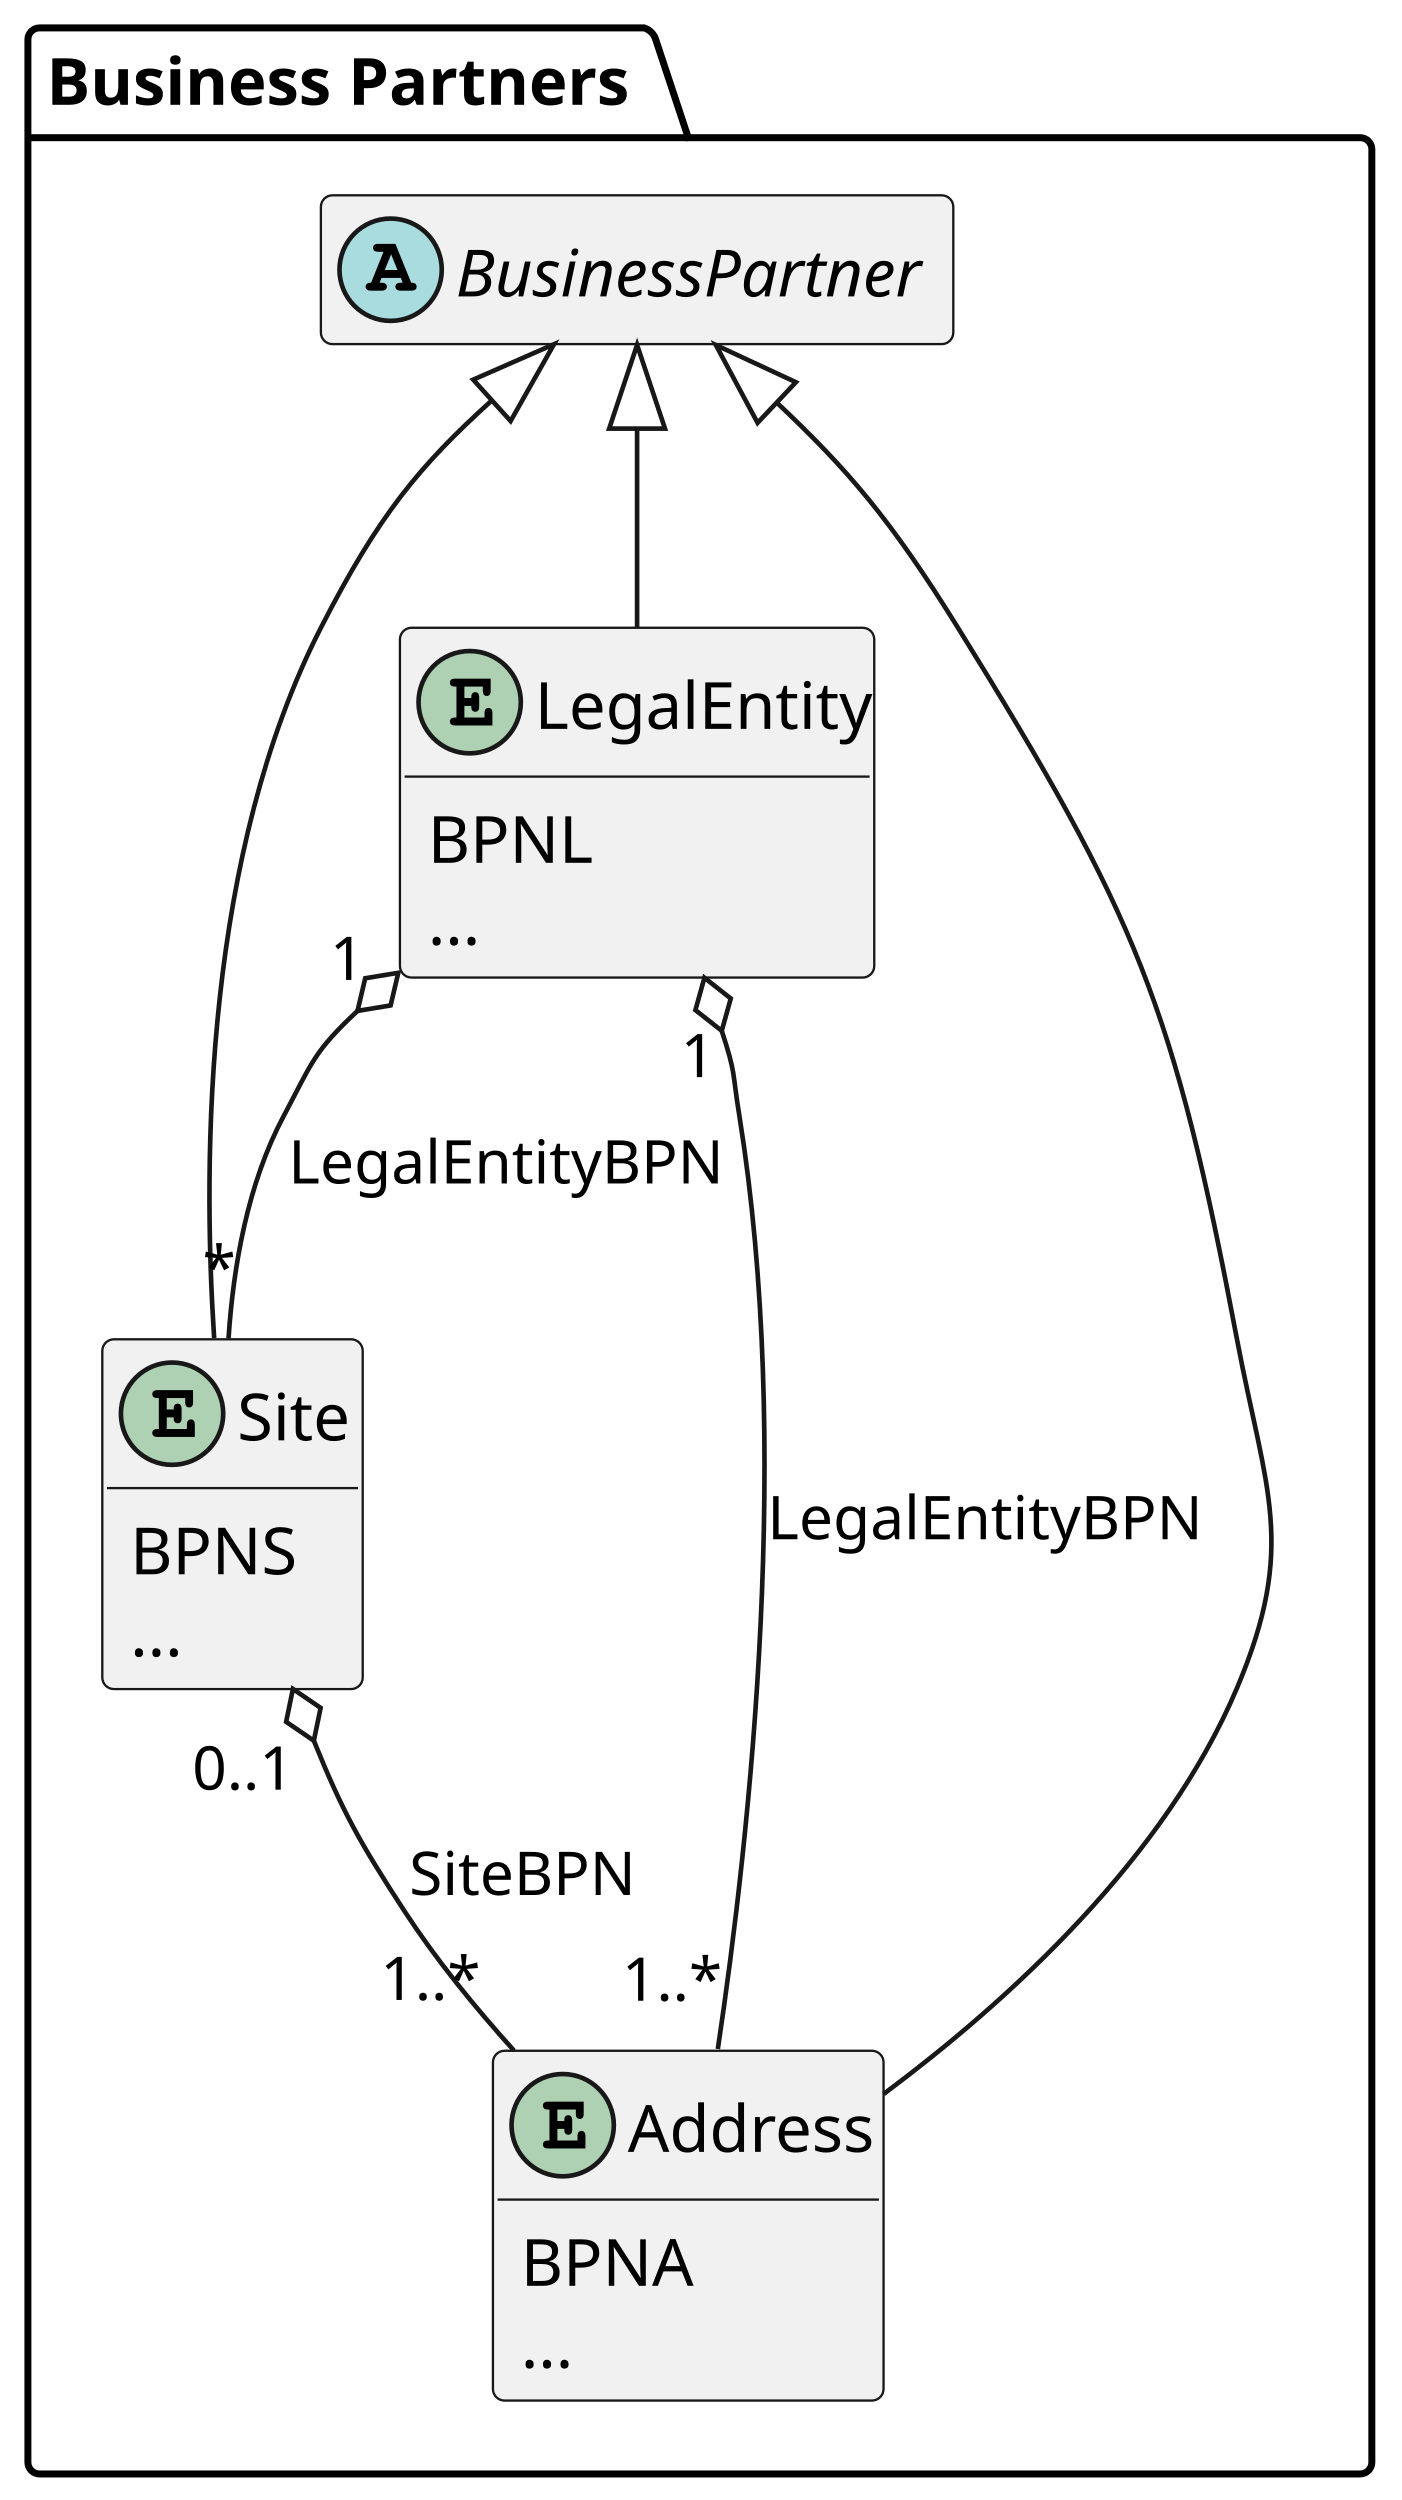
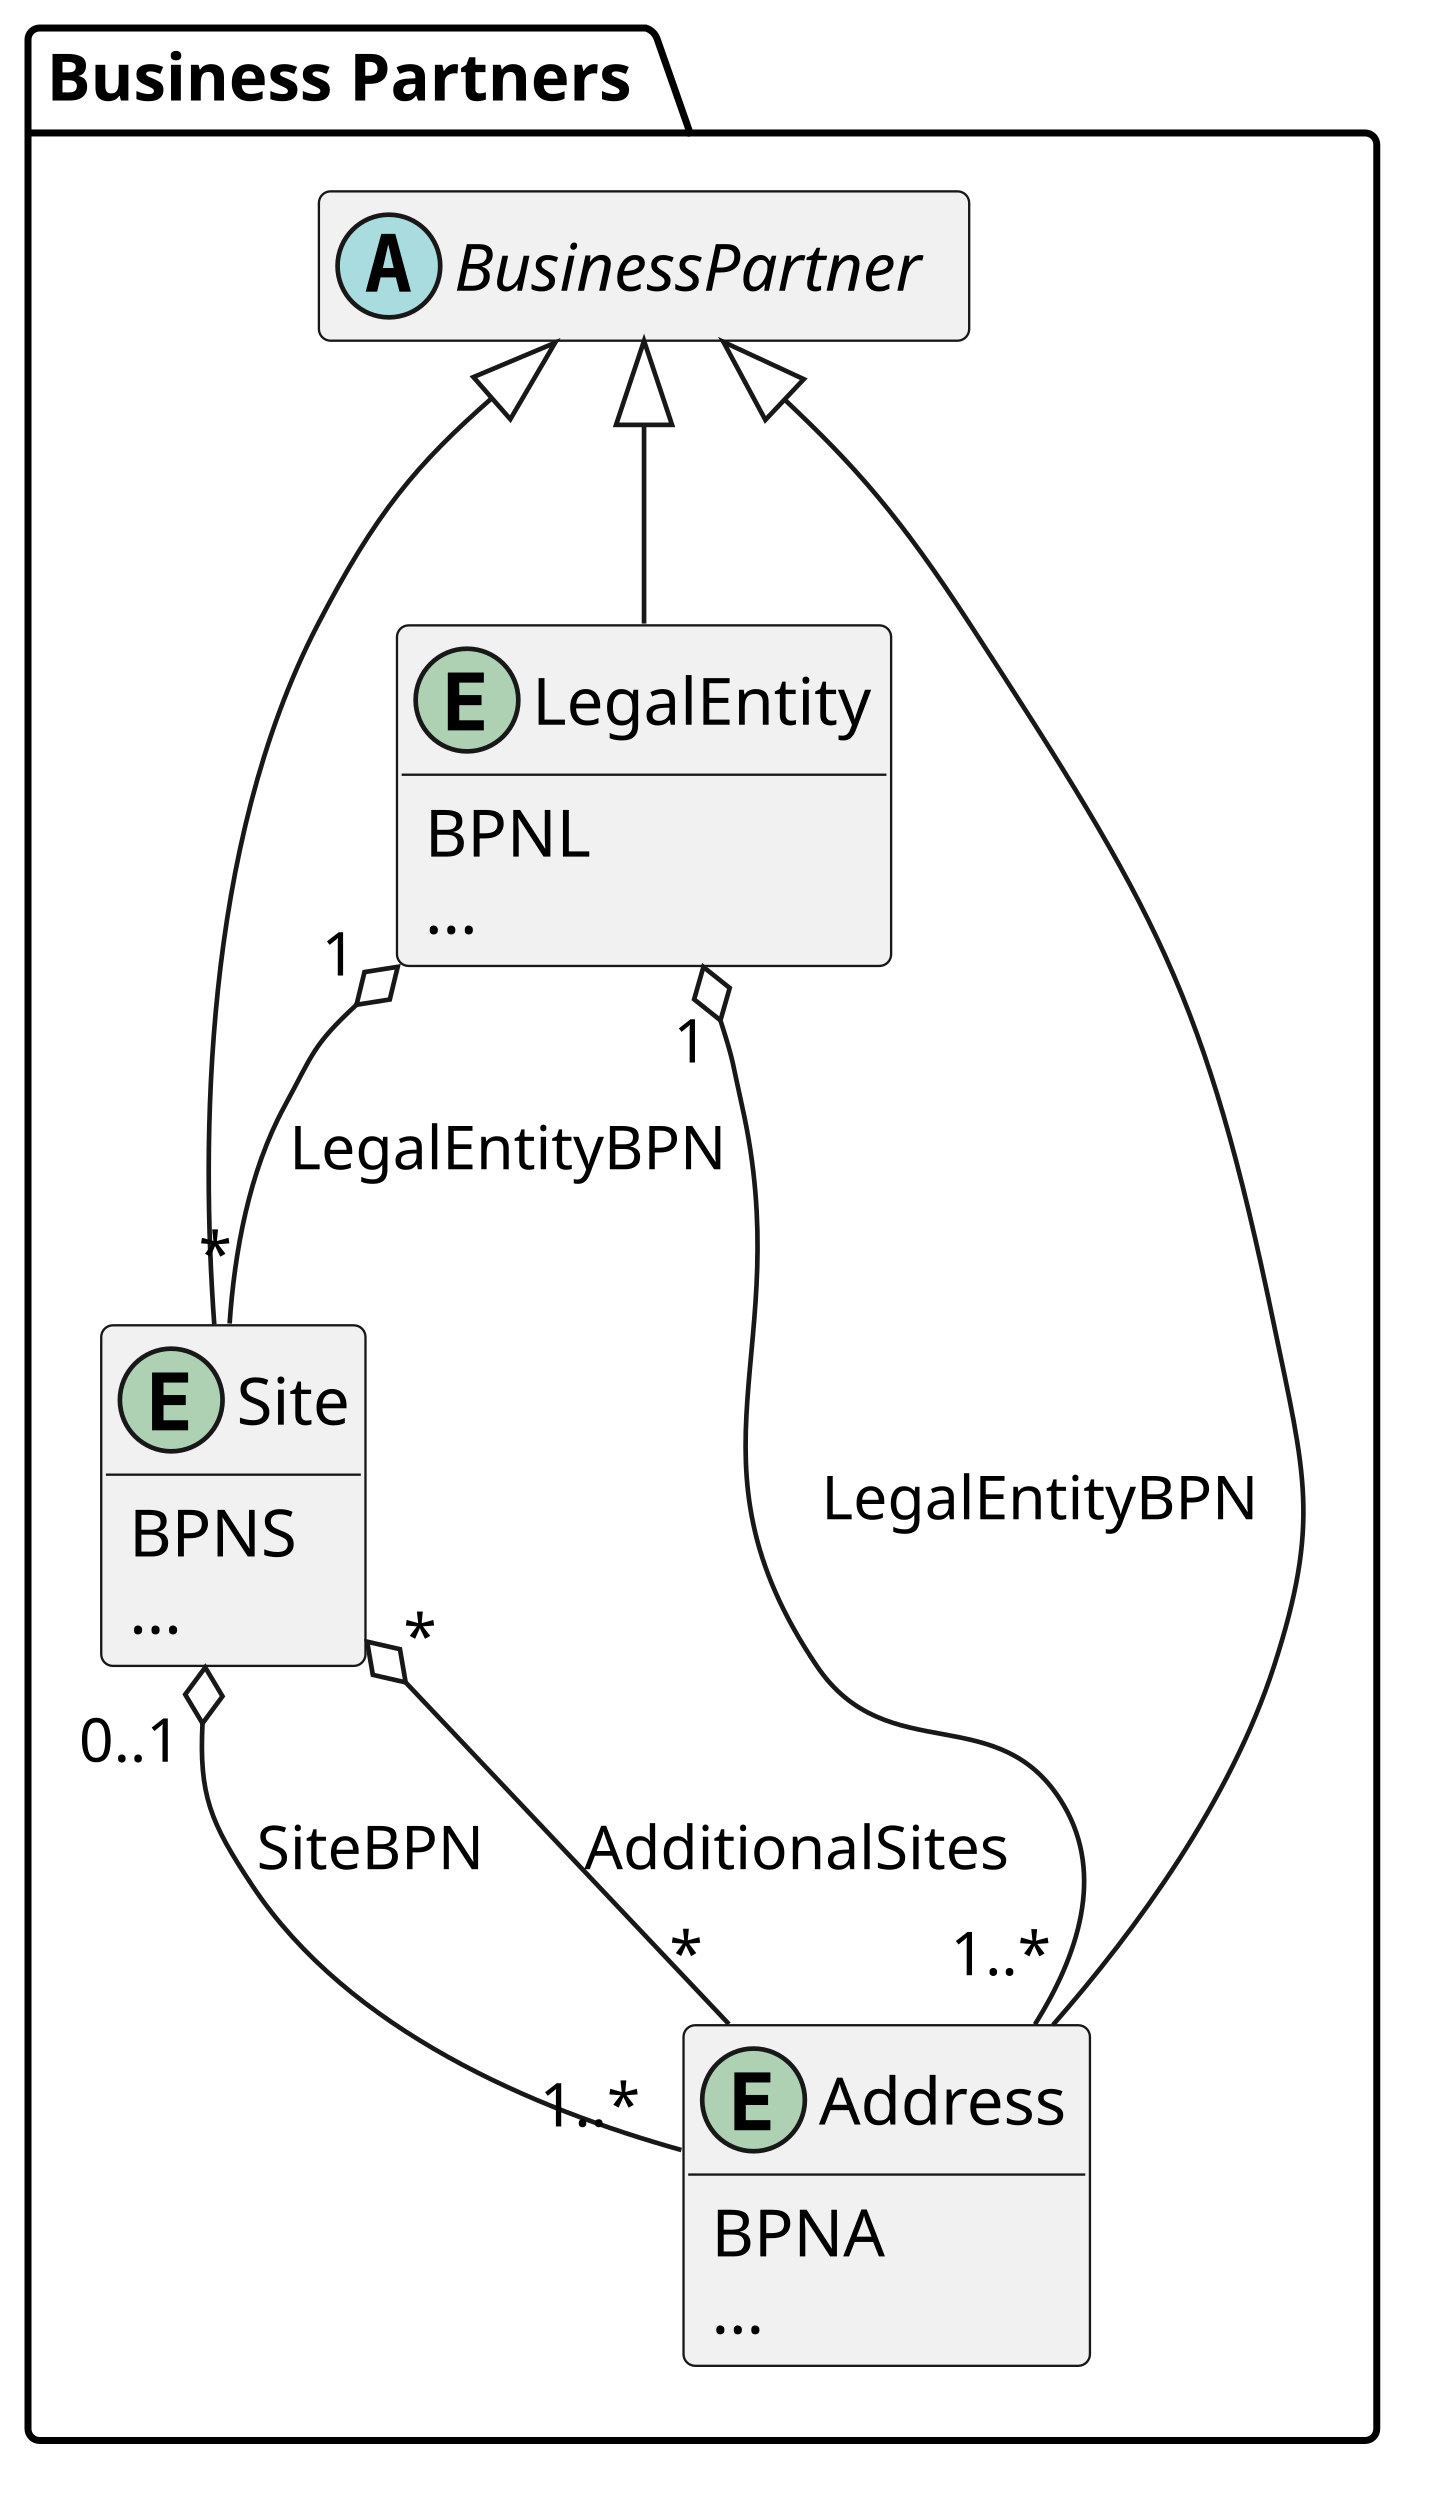
- <svg xmlns="http://www.w3.org/2000/svg" contentStyleType="text/css" height="280.729px" preserveAspectRatio="none" style="width:157px;height:280px;background:#FFFFFF;" version="1.1" viewBox="0 0 157 280" width="157.292px" zoomAndPan="magnify">
+ <svg xmlns="http://www.w3.org/2000/svg" contentStyleType="text/css" data-diagram-type="CLASS" height="279.688px" preserveAspectRatio="none" style="width:161px;height:279px;background:#FFFFFF;" version="1.1" viewBox="0 0 161 279" width="161.458px" zoomAndPan="magnify">
  <defs />
  <g>
-     <g id="cluster_Business Partners">
-       <path d="M4.427,3.125 L72.135,3.125 A1.953,1.953 0 0 1 73.438,4.427 L77.083,15.421 L152.344,15.421 A1.302,1.302 0 0 1 153.646,16.724 L153.646,275.781 A1.302,1.302 0 0 1 152.344,277.083 L4.427,277.083 A1.302,1.302 0 0 1 3.125,275.781 L3.125,4.427 A1.302,1.302 0 0 1 4.427,3.125 " fill="none" style="stroke:#000000;stroke-width:0.781;" />
-       <line style="stroke:#000000;stroke-width:0.781;" x1="3.125" x2="77.083" y1="15.421" y2="15.421" />
-       <text fill="#000000" font-family="sans-serif" font-size="7.292" font-weight="bold" lengthAdjust="spacing" textLength="67.188" x="5.208" y="11.736">Business Partners</text>
+     <g class="cluster" data-qualified-name="Business Partners" data-source-line="4" id="ent0001">
+       <path d="M4.427,3.125 L72.061,3.125 A1.953,1.953 0 0 1 73.363,4.427 L77.009,14.838 L152.344,14.838 A1.302,1.302 0 0 1 153.646,16.14 L153.646,271.057 A1.302,1.302 0 0 1 152.344,272.359 L4.427,272.359 A1.302,1.302 0 0 1 3.125,271.057 L3.125,4.427 A1.302,1.302 0 0 1 4.427,3.125" fill="none" style="stroke:#000000;stroke-width:0.781;" />
+       <line style="stroke:#000000;stroke-width:0.781;" x1="3.125" x2="77.009" y1="14.838" y2="14.838" />
+       <text fill="#000000" font-family="sans-serif" font-size="7.292" font-weight="700" lengthAdjust="spacing" textLength="67.113" x="5.208" y="11.216">Business Partners</text>
    </g>
-     <g id="elem_LegalEntity">
-       <rect codeLine="5" fill="#F1F1F1" height="39.176" id="LegalEntity" rx="1.302" ry="1.302" style="stroke:#181818;stroke-width:0.26;" width="53.125" x="44.792" y="70.312" />
-       <ellipse cx="52.604" cy="78.646" fill="#ADD1B2" rx="5.729" ry="5.729" style="stroke:#181818;stroke-width:0.521;" />
-       <path d="M52.01,79.061 L52.01,80.363 L54.264,80.363 L54.264,79.883 Q54.264,79.565 54.386,79.427 Q54.517,79.289 54.712,79.289 Q54.907,79.289 55.029,79.427 Q55.151,79.565 55.151,79.883 L55.151,81.25 L50.985,81.25 Q50.659,81.25 50.521,81.128 Q50.391,81.006 50.391,80.802 Q50.391,80.607 50.529,80.485 Q50.667,80.363 50.985,80.363 L51.123,80.363 L51.123,76.896 L50.985,76.896 Q50.659,76.896 50.521,76.774 Q50.391,76.652 50.391,76.449 Q50.391,76.253 50.521,76.131 Q50.659,76.009 50.985,76.009 L54.956,76.009 L54.956,77.36 Q54.956,77.677 54.834,77.816 Q54.72,77.946 54.517,77.946 Q54.321,77.946 54.199,77.816 Q54.077,77.677 54.077,77.36 L54.077,76.896 L52.01,76.896 L52.01,78.174 L52.783,78.174 Q52.783,77.832 52.848,77.734 Q52.987,77.523 53.231,77.523 Q53.426,77.523 53.548,77.661 Q53.67,77.791 53.67,78.109 L53.67,79.134 Q53.67,79.419 53.605,79.517 Q53.467,79.72 53.231,79.72 Q52.987,79.72 52.848,79.508 Q52.783,79.411 52.783,79.061 L52.01,79.061 Z " fill="#000000" />
-       <text fill="#000000" font-family="sans-serif" font-size="7.292" lengthAdjust="spacing" textLength="36.458" x="59.896" y="81.629">LegalEntity</text>
-       <line style="stroke:#181818;stroke-width:0.26;" x1="45.312" x2="97.396" y1="86.979" y2="86.979" />
-       <text fill="#000000" font-family="sans-serif" font-size="7.292" lengthAdjust="spacing" textLength="18.229" x="47.917" y="96.632">BPNL</text>
-       <text fill="#000000" font-family="sans-serif" font-size="7.292" lengthAdjust="spacing" textLength="6.25" x="47.917" y="105.803">...</text>
+     <g class="entity" data-qualified-name="Business Partners.LegalEntity" data-source-line="5" id="ent0002">
+       <rect fill="#F1F1F1" height="38.009" rx="1.302" ry="1.302" style="stroke:#181818;stroke-width:0.26;" width="55.147" x="44.302" y="69.792" />
+       <ellipse cx="52.115" cy="78.125" fill="#ADD1B2" rx="5.729" ry="5.729" style="stroke:#181818;stroke-width:0.521;" />
+       <path d="M53.997,81.51 L49.976,81.51 L49.976,75.056 L53.997,75.056 L53.997,76.18 L51.252,76.18 L51.252,77.572 L53.738,77.572 L53.738,78.696 L51.252,78.696 L51.252,80.386 L53.997,80.386 Z " fill="#000000" />
+       <text fill="#000000" font-family="sans-serif" font-size="7.292" lengthAdjust="spacing" textLength="38.481" x="59.406" y="80.881">LegalEntity</text>
+       <line style="stroke:#181818;stroke-width:0.26;" x1="44.823" x2="98.928" y1="86.458" y2="86.458" />
+       <text fill="#000000" font-family="sans-serif" font-size="7.292" lengthAdjust="spacing" textLength="17.499" x="47.427" y="95.591">BPNL</text>
+       <text fill="#000000" font-family="sans-serif" font-size="7.292" lengthAdjust="spacing" textLength="6.921" x="47.427" y="104.179">...</text>
    </g>
-     <g id="elem_Site">
-       <rect codeLine="10" fill="#F1F1F1" height="39.176" id="Site" rx="1.302" ry="1.302" style="stroke:#181818;stroke-width:0.26;" width="29.167" x="11.458" y="150" />
-       <ellipse cx="19.271" cy="158.333" fill="#ADD1B2" rx="5.729" ry="5.729" style="stroke:#181818;stroke-width:0.521;" />
-       <path d="M18.677,158.748 L18.677,160.05 L20.931,160.05 L20.931,159.57 Q20.931,159.253 21.053,159.115 Q21.183,158.976 21.379,158.976 Q21.574,158.976 21.696,159.115 Q21.818,159.253 21.818,159.57 L21.818,160.938 L17.651,160.938 Q17.326,160.938 17.188,160.815 Q17.057,160.693 17.057,160.49 Q17.057,160.295 17.196,160.173 Q17.334,160.05 17.651,160.05 L17.79,160.05 L17.79,156.584 L17.651,156.584 Q17.326,156.584 17.188,156.462 Q17.057,156.339 17.057,156.136 Q17.057,155.941 17.188,155.819 Q17.326,155.697 17.651,155.697 L21.623,155.697 L21.623,157.048 Q21.623,157.365 21.501,157.503 Q21.387,157.633 21.183,157.633 Q20.988,157.633 20.866,157.503 Q20.744,157.365 20.744,157.048 L20.744,156.584 L18.677,156.584 L18.677,157.861 L19.45,157.861 Q19.45,157.519 19.515,157.422 Q19.653,157.21 19.898,157.21 Q20.093,157.21 20.215,157.349 Q20.337,157.479 20.337,157.796 L20.337,158.822 Q20.337,159.106 20.272,159.204 Q20.134,159.408 19.898,159.408 Q19.653,159.408 19.515,159.196 Q19.45,159.098 19.45,158.748 L18.677,158.748 Z " fill="#000000" />
-       <text fill="#000000" font-family="sans-serif" font-size="7.292" lengthAdjust="spacing" textLength="12.5" x="26.562" y="161.317">Site</text>
-       <line style="stroke:#181818;stroke-width:0.26;" x1="11.979" x2="40.104" y1="166.667" y2="166.667" />
-       <text fill="#000000" font-family="sans-serif" font-size="7.292" lengthAdjust="spacing" textLength="18.75" x="14.583" y="176.319">BPNS</text>
-       <text fill="#000000" font-family="sans-serif" font-size="7.292" lengthAdjust="spacing" textLength="6.25" x="14.583" y="185.491">...</text>
+     <g class="entity" data-qualified-name="Business Partners.Site" data-source-line="10" id="ent0003">
+       <rect fill="#F1F1F1" height="38.009" rx="1.302" ry="1.302" style="stroke:#181818;stroke-width:0.26;" width="29.491" x="11.297" y="147.906" />
+       <ellipse cx="19.109" cy="156.24" fill="#ADD1B2" rx="5.729" ry="5.729" style="stroke:#181818;stroke-width:0.521;" />
+       <path d="M20.992,159.625 L16.971,159.625 L16.971,153.17 L20.992,153.17 L20.992,154.294 L18.247,154.294 L18.247,155.686 L20.732,155.686 L20.732,156.81 L18.247,156.81 L18.247,158.501 L20.992,158.501 Z " fill="#000000" />
+       <text fill="#000000" font-family="sans-serif" font-size="7.292" lengthAdjust="spacing" textLength="12.825" x="26.401" y="158.995">Site</text>
+       <line style="stroke:#181818;stroke-width:0.26;" x1="11.818" x2="40.267" y1="164.573" y2="164.573" />
+       <text fill="#000000" font-family="sans-serif" font-size="7.292" lengthAdjust="spacing" textLength="17.538" x="14.422" y="173.706">BPNS</text>
+       <text fill="#000000" font-family="sans-serif" font-size="7.292" lengthAdjust="spacing" textLength="6.921" x="14.422" y="182.293">...</text>
    </g>
-     <g id="elem_Address">
-       <rect codeLine="15" fill="#F1F1F1" height="39.176" id="Address" rx="1.302" ry="1.302" style="stroke:#181818;stroke-width:0.26;" width="43.75" x="55.208" y="229.688" />
-       <ellipse cx="63.021" cy="238.021" fill="#ADD1B2" rx="5.729" ry="5.729" style="stroke:#181818;stroke-width:0.521;" />
-       <path d="M62.427,238.436 L62.427,239.738 L64.681,239.738 L64.681,239.258 Q64.681,238.94 64.803,238.802 Q64.933,238.664 65.129,238.664 Q65.324,238.664 65.446,238.802 Q65.568,238.94 65.568,239.258 L65.568,240.625 L61.401,240.625 Q61.076,240.625 60.938,240.503 Q60.807,240.381 60.807,240.177 Q60.807,239.982 60.946,239.86 Q61.084,239.738 61.401,239.738 L61.54,239.738 L61.54,236.271 L61.401,236.271 Q61.076,236.271 60.938,236.149 Q60.807,236.027 60.807,235.824 Q60.807,235.628 60.938,235.506 Q61.076,235.384 61.401,235.384 L65.373,235.384 L65.373,236.735 Q65.373,237.052 65.251,237.191 Q65.137,237.321 64.933,237.321 Q64.738,237.321 64.616,237.191 Q64.494,237.052 64.494,236.735 L64.494,236.271 L62.427,236.271 L62.427,237.549 L63.2,237.549 Q63.2,237.207 63.265,237.109 Q63.403,236.898 63.648,236.898 Q63.843,236.898 63.965,237.036 Q64.087,237.166 64.087,237.484 L64.087,238.509 Q64.087,238.794 64.022,238.892 Q63.883,239.095 63.648,239.095 Q63.403,239.095 63.265,238.883 Q63.2,238.786 63.2,238.436 L62.427,238.436 Z " fill="#000000" />
-       <text fill="#000000" font-family="sans-serif" font-size="7.292" lengthAdjust="spacing" textLength="27.083" x="70.312" y="241.004">Address</text>
-       <line style="stroke:#181818;stroke-width:0.26;" x1="55.729" x2="98.438" y1="246.354" y2="246.354" />
-       <text fill="#000000" font-family="sans-serif" font-size="7.292" lengthAdjust="spacing" textLength="18.75" x="58.333" y="256.007">BPNA</text>
-       <text fill="#000000" font-family="sans-serif" font-size="7.292" lengthAdjust="spacing" textLength="6.25" x="58.333" y="265.178">...</text>
+     <g class="entity" data-qualified-name="Business Partners.Address" data-source-line="15" id="ent0004">
+       <rect fill="#F1F1F1" height="38.009" rx="1.302" ry="1.302" style="stroke:#181818;stroke-width:0.26;" width="45.356" x="76.281" y="226.016" />
+       <ellipse cx="84.094" cy="234.349" fill="#ADD1B2" rx="5.729" ry="5.729" style="stroke:#181818;stroke-width:0.521;" />
+       <path d="M85.976,237.734 L81.956,237.734 L81.956,231.28 L85.976,231.28 L85.976,232.404 L83.231,232.404 L83.231,233.796 L85.717,233.796 L85.717,234.92 L83.231,234.92 L83.231,236.61 L85.976,236.61 Z " fill="#000000" />
+       <text fill="#000000" font-family="sans-serif" font-size="7.292" lengthAdjust="spacing" textLength="28.69" x="91.385" y="237.105">Address</text>
+       <line style="stroke:#181818;stroke-width:0.26;" x1="76.802" x2="121.117" y1="242.682" y2="242.682" />
+       <text fill="#000000" font-family="sans-serif" font-size="7.292" lengthAdjust="spacing" textLength="18.642" x="79.406" y="251.815">BPNA</text>
+       <text fill="#000000" font-family="sans-serif" font-size="7.292" lengthAdjust="spacing" textLength="6.921" x="79.406" y="260.403">...</text>
    </g>
-     <g id="elem_BusinessPartner">
-       <rect codeLine="20" fill="#F1F1F1" height="16.667" id="BusinessPartner" rx="1.302" ry="1.302" style="stroke:#181818;stroke-width:0.26;" width="70.833" x="35.938" y="21.875" />
-       <ellipse cx="43.75" cy="30.208" fill="#A9DCDF" rx="5.729" ry="5.729" style="stroke:#181818;stroke-width:0.521;" />
-       <path d="M44.889,31.128 L42.733,31.128 L42.513,31.665 L42.733,31.665 Q43.05,31.665 43.188,31.787 Q43.327,31.909 43.327,32.113 Q43.327,32.308 43.188,32.43 Q43.05,32.552 42.733,32.552 L41.536,32.552 Q41.219,32.552 41.089,32.43 Q40.95,32.308 40.95,32.105 Q40.95,31.909 41.097,31.787 Q41.235,31.657 41.561,31.665 L42.953,28.198 L42.375,28.198 Q42.057,28.198 41.919,28.076 Q41.781,27.954 41.781,27.751 Q41.781,27.555 41.919,27.433 Q42.057,27.311 42.375,27.311 L44.287,27.311 L46.053,31.665 Q46.362,31.665 46.46,31.738 Q46.663,31.877 46.663,32.113 Q46.663,32.308 46.525,32.43 Q46.395,32.552 46.078,32.552 L44.881,32.552 Q44.564,32.552 44.425,32.43 Q44.287,32.308 44.287,32.105 Q44.287,31.909 44.425,31.787 Q44.564,31.665 44.881,31.665 L45.101,31.665 L44.889,31.128 Z M44.515,30.241 L43.807,28.483 L43.091,30.241 L44.515,30.241 Z " fill="#000000" />
-       <text fill="#000000" font-family="sans-serif" font-size="7.292" font-style="italic" lengthAdjust="spacing" textLength="54.167" x="51.042" y="33.192">BusinessPartner</text>
+     <g class="entity" data-qualified-name="Business Partners.BusinessPartner" data-source-line="20" id="ent0005">
+       <rect fill="#F1F1F1" height="16.667" rx="1.302" ry="1.302" style="stroke:#181818;stroke-width:0.26;" width="72.572" x="35.589" y="21.354" />
+       <ellipse cx="43.401" cy="29.688" fill="#A9DCDF" rx="5.729" ry="5.729" style="stroke:#181818;stroke-width:0.521;" />
+       <path d="M43.33,27.265 L42.729,29.906 L43.935,29.906 Z M42.552,26.097 L44.112,26.097 L45.855,32.552 L44.579,32.552 L44.181,30.957 L42.474,30.957 L42.085,32.552 L40.809,32.552 Z " fill="#000000" />
+       <text fill="#000000" font-family="sans-serif" font-size="7.292" font-style="italic" lengthAdjust="spacing" textLength="55.905" x="50.693" y="32.443">BusinessPartner</text>
    </g>
-     <g id="link_BusinessPartner_LegalEntity">
-       <path codeLine="22" d="M71.354,48.005 C71.354,56.068 71.354,59.5 71.354,70.224 " fill="none" id="BusinessPartner-backto-LegalEntity" style="stroke:#181818;stroke-width:0.521;" />
-       <polygon fill="none" points="71.354,38.63,68.229,48.005,74.479,48.005,71.354,38.63" style="stroke:#181818;stroke-width:0.521;" />
+     <g class="link" data-entity-1="ent0005" data-entity-2="ent0002" data-link-type="extension" data-source-line="22" id="lnk7">
+       <path codeLine="22" d="M71.875,47.417 C71.875,55.464 71.875,58.917 71.875,69.594" fill="none" id="BusinessPartner-backto-LegalEntity" style="stroke:#181818;stroke-width:0.521;" />
+       <polygon fill="none" points="71.875,38.042,68.75,47.417,75,47.417,71.875,38.042" style="stroke:#181818;stroke-width:0.521;stroke-linejoin:miter;stroke-miterlimit:10;" />
    </g>
-     <g id="link_BusinessPartner_Site">
-       <path codeLine="23" d="M55.092,44.839 C46.952,52.199 42.406,57.672 35.938,70.312 C23.037,95.531 22.63,129.094 23.984,149.865 " fill="none" id="BusinessPartner-backto-Site" style="stroke:#181818;stroke-width:0.521;" />
-       <polygon fill="none" points="62.047,38.552,52.997,42.521,57.188,47.157,62.047,38.552" style="stroke:#181818;stroke-width:0.521;" />
+     <g class="link" data-entity-1="ent0005" data-entity-2="ent0003" data-link-type="extension" data-source-line="23" id="lnk9">
+       <path codeLine="23" d="M54.891,44.433 C46.522,51.767 41.943,57.177 35.417,69.792 C22.641,94.484 22.443,127.474 23.912,147.807" fill="none" id="BusinessPartner-backto-Site" style="stroke:#181818;stroke-width:0.521;" />
+       <polygon fill="none" points="61.943,38.255,52.832,42.083,56.951,46.784,61.943,38.255" style="stroke:#181818;stroke-width:0.521;stroke-linejoin:miter;stroke-miterlimit:10;" />
    </g>
-     <g id="link_BusinessPartner_Address">
-       <path codeLine="24" d="M86.993,45.083 C94.946,52.593 99.703,58.089 107.292,70.312 C127.354,102.635 131.474,112.62 138.542,150 C141.766,167.057 145.307,173.073 138.542,189.062 C130.521,208.026 113.188,223.927 98.969,234.526 " fill="none" id="BusinessPartner-backto-Address" style="stroke:#181818;stroke-width:0.521;" />
-       <polygon fill="none" points="80.177,38.646,84.848,47.355,89.139,42.81,80.177,38.646" style="stroke:#181818;stroke-width:0.521;" />
+     <g class="link" data-entity-1="ent0005" data-entity-2="ent0004" data-link-type="extension" data-source-line="24" id="lnk11">
+       <path codeLine="24" d="M87.558,44.59 C95.563,52.132 100.438,57.651 108.333,69.792 C128.964,101.51 134.505,110.854 142.188,147.906 C145.62,164.448 147.391,169.844 142.188,185.911 C137.318,200.948 126.901,215.266 117.51,225.984" fill="none" id="BusinessPartner-backto-Address" style="stroke:#181818;stroke-width:0.521;" />
+       <polygon fill="none" points="80.734,38.161,85.415,46.865,89.701,42.316,80.734,38.161" style="stroke:#181818;stroke-width:0.521;stroke-linejoin:miter;stroke-miterlimit:10;" />
    </g>
-     <g id="link_LegalEntity_Site">
-       <path codeLine="26" d="M40.043,113.22 C35.038,117.897 34.953,119.042 31.771,125 C27.74,132.542 26.13,141.818 25.594,149.906 " fill="none" id="LegalEntity-backto-Site" style="stroke:#181818;stroke-width:0.521;" />
-       <polygon fill="none" points="44.609,108.953,40.904,109.564,40.043,113.22,43.748,112.609,44.609,108.953" style="stroke:#181818;stroke-width:0.521;" />
-       <text fill="#000000" font-family="sans-serif" font-size="6.771" lengthAdjust="spacing" textLength="47.917" x="32.292" y="132.549">LegalEntityBPN</text>
-       <text fill="#000000" font-family="sans-serif" font-size="6.771" lengthAdjust="spacing" textLength="3.646" x="36.946" y="109.755">1</text>
-       <text fill="#000000" font-family="sans-serif" font-size="6.771" lengthAdjust="spacing" textLength="2.604" x="22.678" y="144.37">*</text>
+     <g class="link" data-entity-1="ent0002" data-entity-2="ent0003" data-link-type="aggregation" data-source-line="26" id="lnk13">
+       <path codeLine="26" d="M39.789,112.131 C34.878,116.657 34.922,117.646 31.771,123.427 C27.771,130.76 26.162,139.807 25.625,147.708" fill="none" id="LegalEntity-backto-Site" style="stroke:#181818;stroke-width:0.521;" />
+       <polygon fill="none" points="44.385,107.896,40.676,108.481,39.789,112.131,43.499,111.546,44.385,107.896" style="stroke:#181818;stroke-width:0.521;stroke-linejoin:miter;stroke-miterlimit:10;" />
+       <text fill="#000000" font-family="sans-serif" font-size="6.771" lengthAdjust="spacing" textLength="48.371" x="32.292" y="130.494">LegalEntityBPN</text>
+       <text fill="#000000" font-family="sans-serif" font-size="6.771" lengthAdjust="spacing" textLength="4.281" x="35.883" y="108.873">1</text>
+       <text fill="#000000" font-family="sans-serif" font-size="6.771" lengthAdjust="spacing" textLength="3.263" x="22.16" y="142.34">*</text>
    </g>
-     <g id="link_LegalEntity_Address">
-       <path codeLine="27" d="M80.835,115.452 C82.455,120.416 81.984,119.875 82.812,125 C88.713,161.615 84.057,205.047 80.396,229.49 " fill="none" id="LegalEntity-backto-Address" style="stroke:#181818;stroke-width:0.521;" />
-       <polygon fill="none" points="78.896,109.51,77.885,113.128,80.835,115.452,81.846,111.835,78.896,109.51" style="stroke:#181818;stroke-width:0.521;" />
-       <text fill="#000000" font-family="sans-serif" font-size="6.771" lengthAdjust="spacing" textLength="47.917" x="85.938" y="172.393">LegalEntityBPN</text>
-       <text fill="#000000" font-family="sans-serif" font-size="6.771" lengthAdjust="spacing" textLength="3.646" x="76.233" y="120.641">1</text>
-       <text fill="#000000" font-family="sans-serif" font-size="6.771" lengthAdjust="spacing" textLength="10.417" x="69.653" y="224.084">1..*</text>
+     <g class="link" data-entity-1="ent0002" data-entity-2="ent0004" data-link-type="aggregation" data-source-line="27" id="lnk15">
+       <path codeLine="27" d="M80.402,113.87 C81.995,118.86 81.667,118.328 82.812,123.427 C88.969,150.76 75.463,162.698 91.146,185.911 C99.037,197.594 111.651,189.359 118.75,201.536 C123.26,209.271 120.338,218.208 115.5,225.922" fill="none" id="LegalEntity-backto-Address" style="stroke:#181818;stroke-width:0.521;" />
+       <polygon fill="none" points="78.5,107.917,77.466,111.527,80.402,113.87,81.435,110.26,78.5,107.917" style="stroke:#181818;stroke-width:0.521;stroke-linejoin:miter;stroke-miterlimit:10;" />
+       <text fill="#000000" font-family="sans-serif" font-size="6.771" lengthAdjust="spacing" textLength="48.371" x="91.667" y="169.551">LegalEntityBPN</text>
+       <text fill="#000000" font-family="sans-serif" font-size="6.771" lengthAdjust="spacing" textLength="4.281" x="75.152" y="118.579">1</text>
+       <text fill="#000000" font-family="sans-serif" font-size="6.771" lengthAdjust="spacing" textLength="11.829" x="106.069" y="220.429">1..*</text>
    </g>
-     <g id="link_Site_Address">
-       <path codeLine="28" d="M35.15,194.961 C38.384,202.961 40.302,206.375 45.312,214.062 C48.833,219.464 53.203,224.828 57.568,229.667 " fill="none" id="Site-backto-Address" style="stroke:#181818;stroke-width:0.521;" />
-       <polygon fill="none" points="32.807,189.167,32.047,192.845,35.15,194.961,35.91,191.283,32.807,189.167" style="stroke:#181818;stroke-width:0.521;" />
-       <text fill="#000000" font-family="sans-serif" font-size="6.771" lengthAdjust="spacing" textLength="26.042" x="45.833" y="212.237">SiteBPN</text>
-       <text fill="#000000" font-family="sans-serif" font-size="6.771" lengthAdjust="spacing" textLength="11.458" x="21.534" y="200.441">0..1</text>
-       <text fill="#000000" font-family="sans-serif" font-size="6.771" lengthAdjust="spacing" textLength="10.417" x="42.593" y="223.995">1..*</text>
+     <g class="link" data-entity-1="ent0003" data-entity-2="ent0004" data-link-type="aggregation" data-source-line="28" id="lnk17">
+       <path codeLine="28" d="M22.599,192.326 C22.209,200.404 23.463,203.359 28.125,210.391 C38.906,226.661 59.745,235.396 76.042,239.943" fill="none" id="Site-backto-Address" style="stroke:#181818;stroke-width:0.521;" />
+       <polygon fill="none" points="22.901,186.083,20.669,189.104,22.599,192.326,24.831,189.305,22.901,186.083" style="stroke:#181818;stroke-width:0.521;stroke-linejoin:miter;stroke-miterlimit:10;" />
+       <text fill="#000000" font-family="sans-serif" font-size="6.771" lengthAdjust="spacing" textLength="24.548" x="28.646" y="208.603">SiteBPN</text>
+       <text fill="#000000" font-family="sans-serif" font-size="6.771" lengthAdjust="spacing" textLength="12.847" x="8.817" y="196.61">0..1</text>
+       <text fill="#000000" font-family="sans-serif" font-size="6.771" lengthAdjust="spacing" textLength="11.829" x="60.225" y="237.313">1..*</text>
+     </g>
+     <g class="link" data-entity-1="ent0003" data-entity-2="ent0004" data-link-type="aggregation" data-source-line="29" id="lnk19">
+       <path codeLine="29" d="M45.269,187.754 C56.978,200.129 69.005,212.839 81.349,225.891" fill="none" id="Site-backto-Address-1" style="stroke:#181818;stroke-width:0.521;" />
+       <polygon fill="none" points="40.974,183.214,41.608,186.915,45.269,187.754,44.635,184.052,40.974,183.214" style="stroke:#181818;stroke-width:0.521;stroke-linejoin:miter;stroke-miterlimit:10;" />
+       <text fill="#000000" font-family="sans-serif" font-size="6.771" lengthAdjust="spacing" textLength="49.059" x="65.208" y="208.603">AdditionalSites</text>
+       <text fill="#000000" font-family="sans-serif" font-size="6.771" lengthAdjust="spacing" textLength="3.263" x="45.011" y="184.988">*</text>
+       <text fill="#000000" font-family="sans-serif" font-size="6.771" lengthAdjust="spacing" textLength="3.263" x="74.702" y="220.392">*</text>
    </g>
  </g>
</svg>
